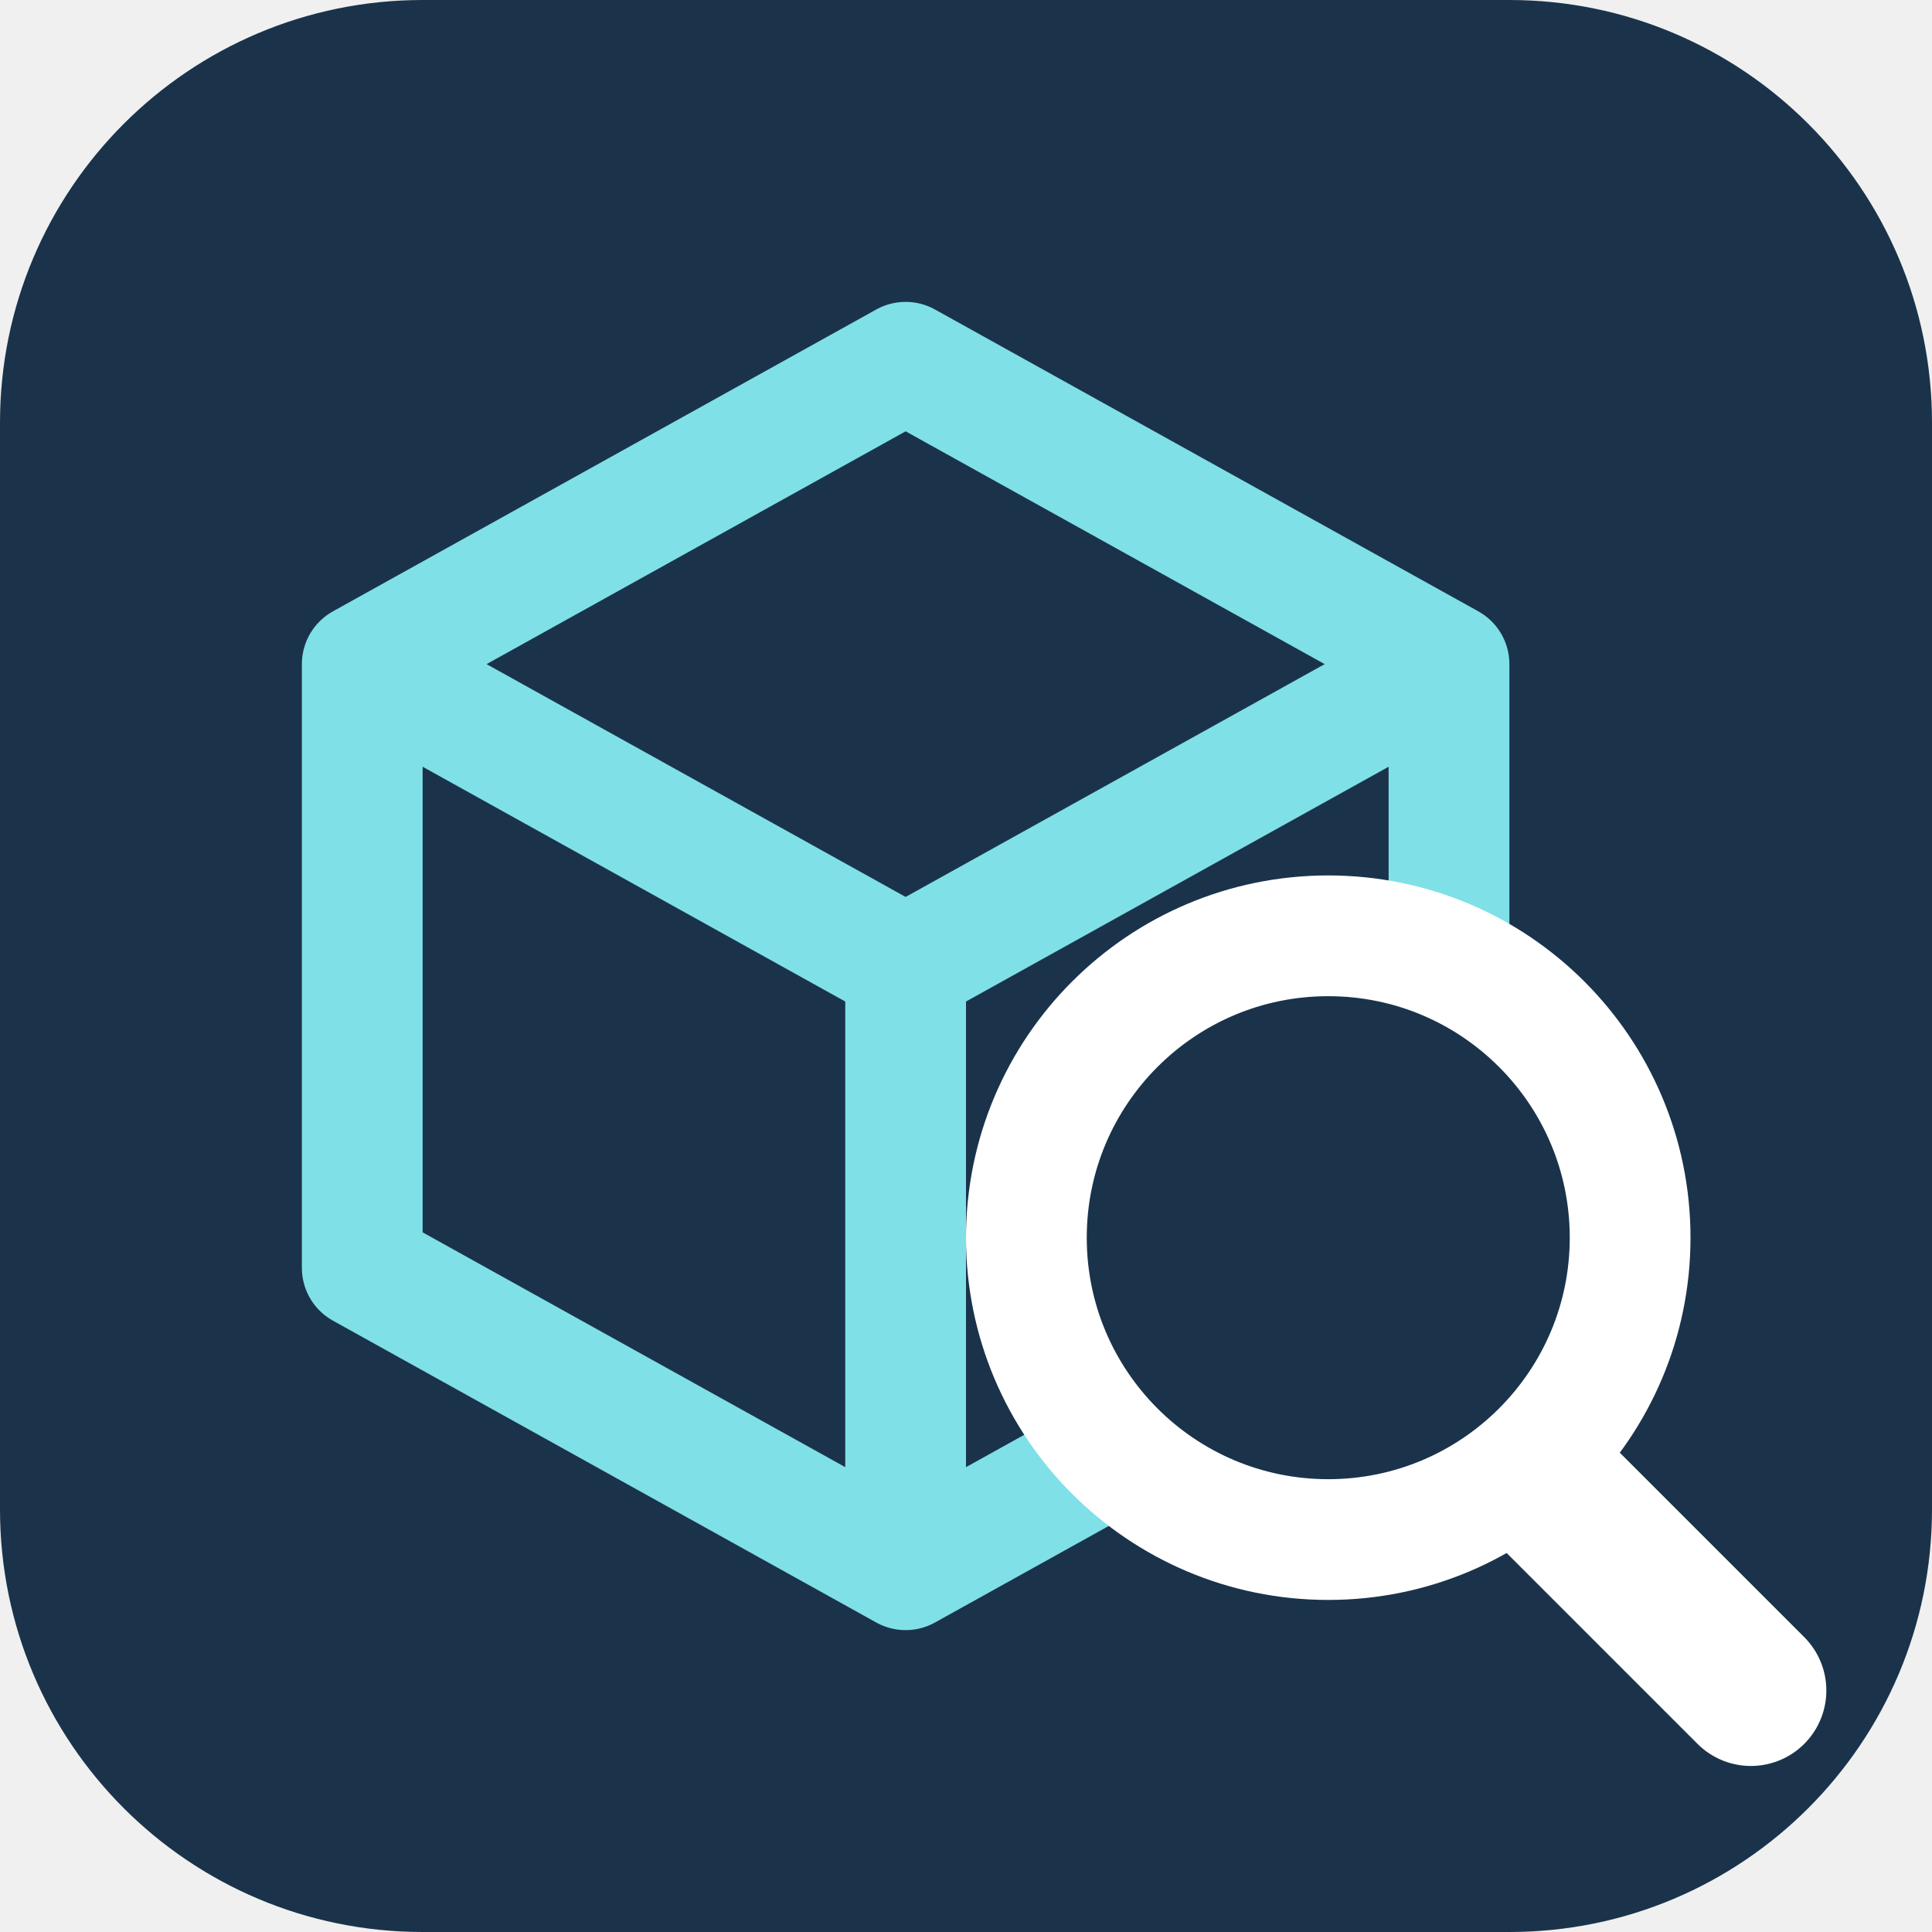
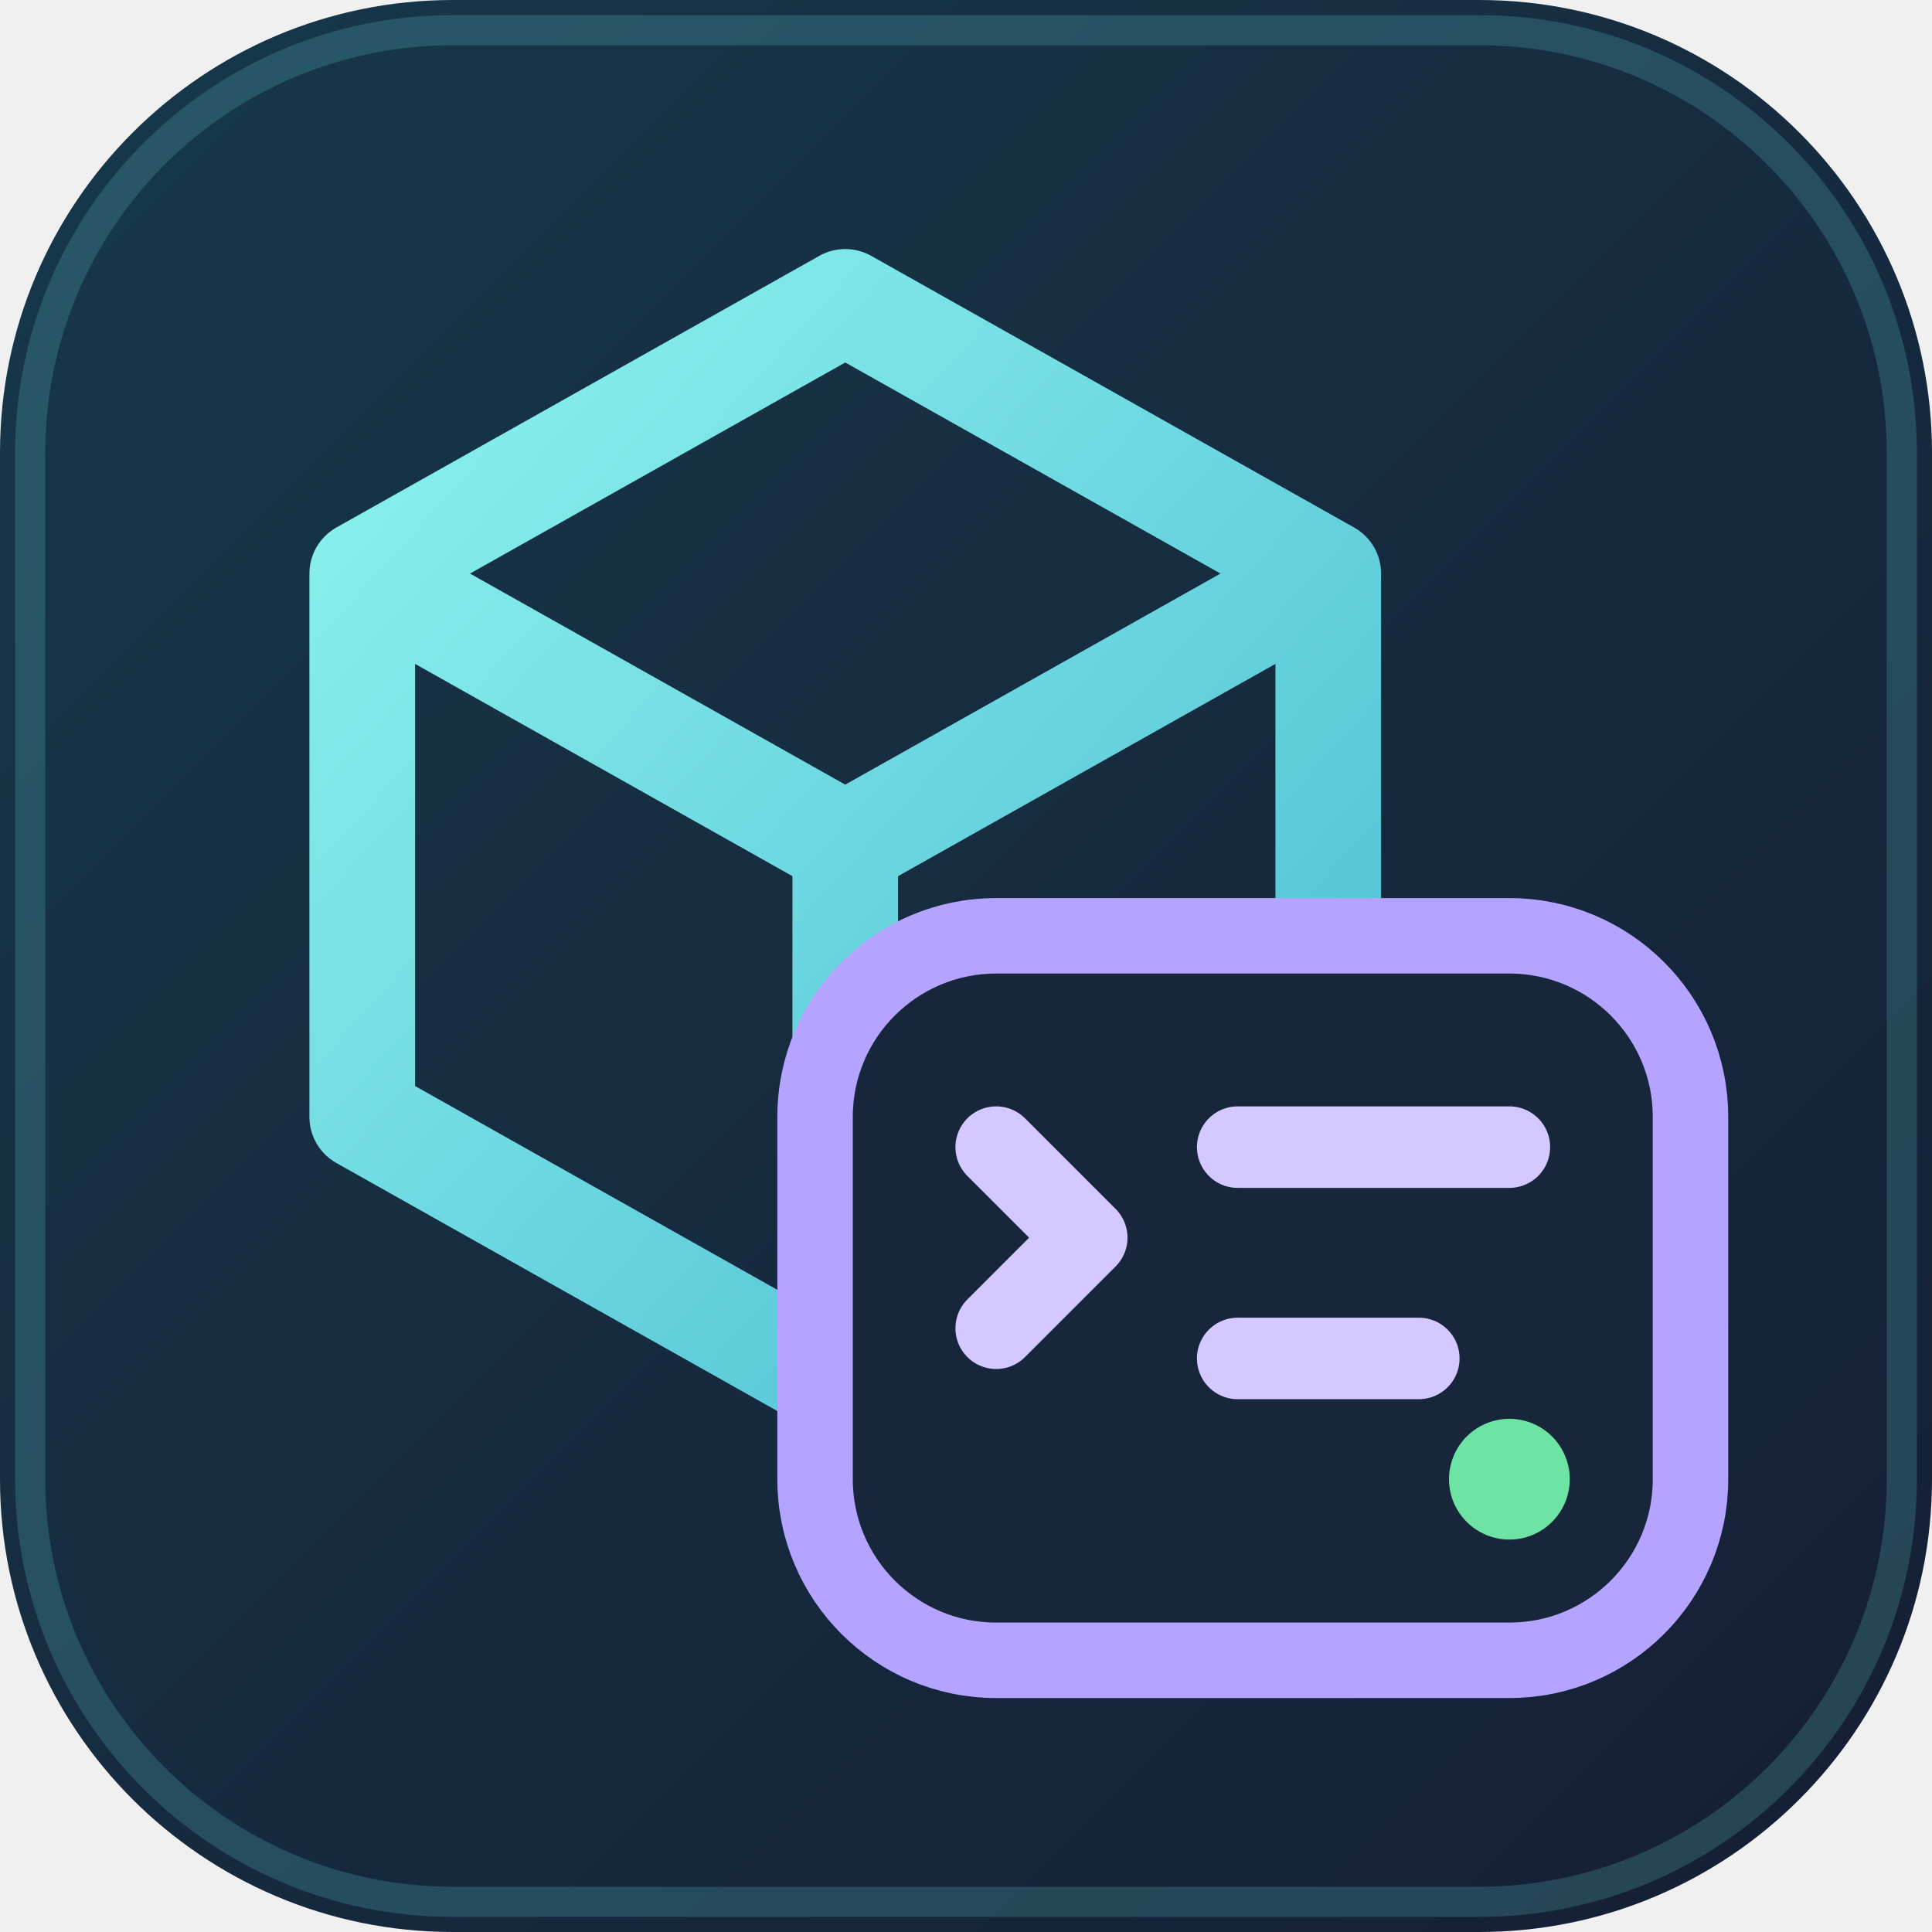
- <svg xmlns="http://www.w3.org/2000/svg" viewBox="0 0 64 64">
-   <rect width="64" height="64" rx="14" fill="#1a334b" />
-   <path d="m12 22 18-10 18 10-18 10Zm0 0v20l18 10V32m18-10v20L30 52" fill="none" stroke="#80e0e7" stroke-width="4" stroke-linejoin="round" />
-   <circle cx="44" cy="41" r="10" fill="#1a334b" stroke="#fff" stroke-width="4" />
-   <path d="m51 49 7 7" stroke="#fff" stroke-width="5" stroke-linecap="round" />
+ <svg xmlns="http://www.w3.org/2000/svg" width="64" height="64" viewBox="0 0 64 64">
+   <defs>
+     <linearGradient id="bg" x2="1" y2="1">
+       <stop stop-color="#16384b" />
+       <stop offset="1" stop-color="#151e35" />
+     </linearGradient>
+     <linearGradient id="cube" x2="1" y2="1">
+       <stop stop-color="#8cf3ed" />
+       <stop offset="1" stop-color="#4bbbd2" />
+     </linearGradient>
+   </defs>
+   <rect width="64" height="64" rx="15" fill="url(#bg)" />
+   <rect x="1" y="1" width="62" height="62" rx="14" fill="none" stroke="#6de0dc" stroke-opacity=".2" />
+   <path d="m12 19 16-9 16 9-16 9Zm0 0v18l16 9V28m16-9v12" fill="none" stroke="url(#cube)" stroke-width="3.5" stroke-linejoin="round" />
+   <rect x="27" y="31" width="29" height="24" rx="6" fill="#18263b" stroke="#b4a3ff" stroke-width="2.5" />
+   <path d="m33 38 3 3-3 3m8-6h9m-9 7h6" fill="none" stroke="#d3c8ff" stroke-width="2.7" stroke-linecap="round" stroke-linejoin="round" />
+   <circle cx="50" cy="49" r="2" fill="#6de4a3" />
</svg>
